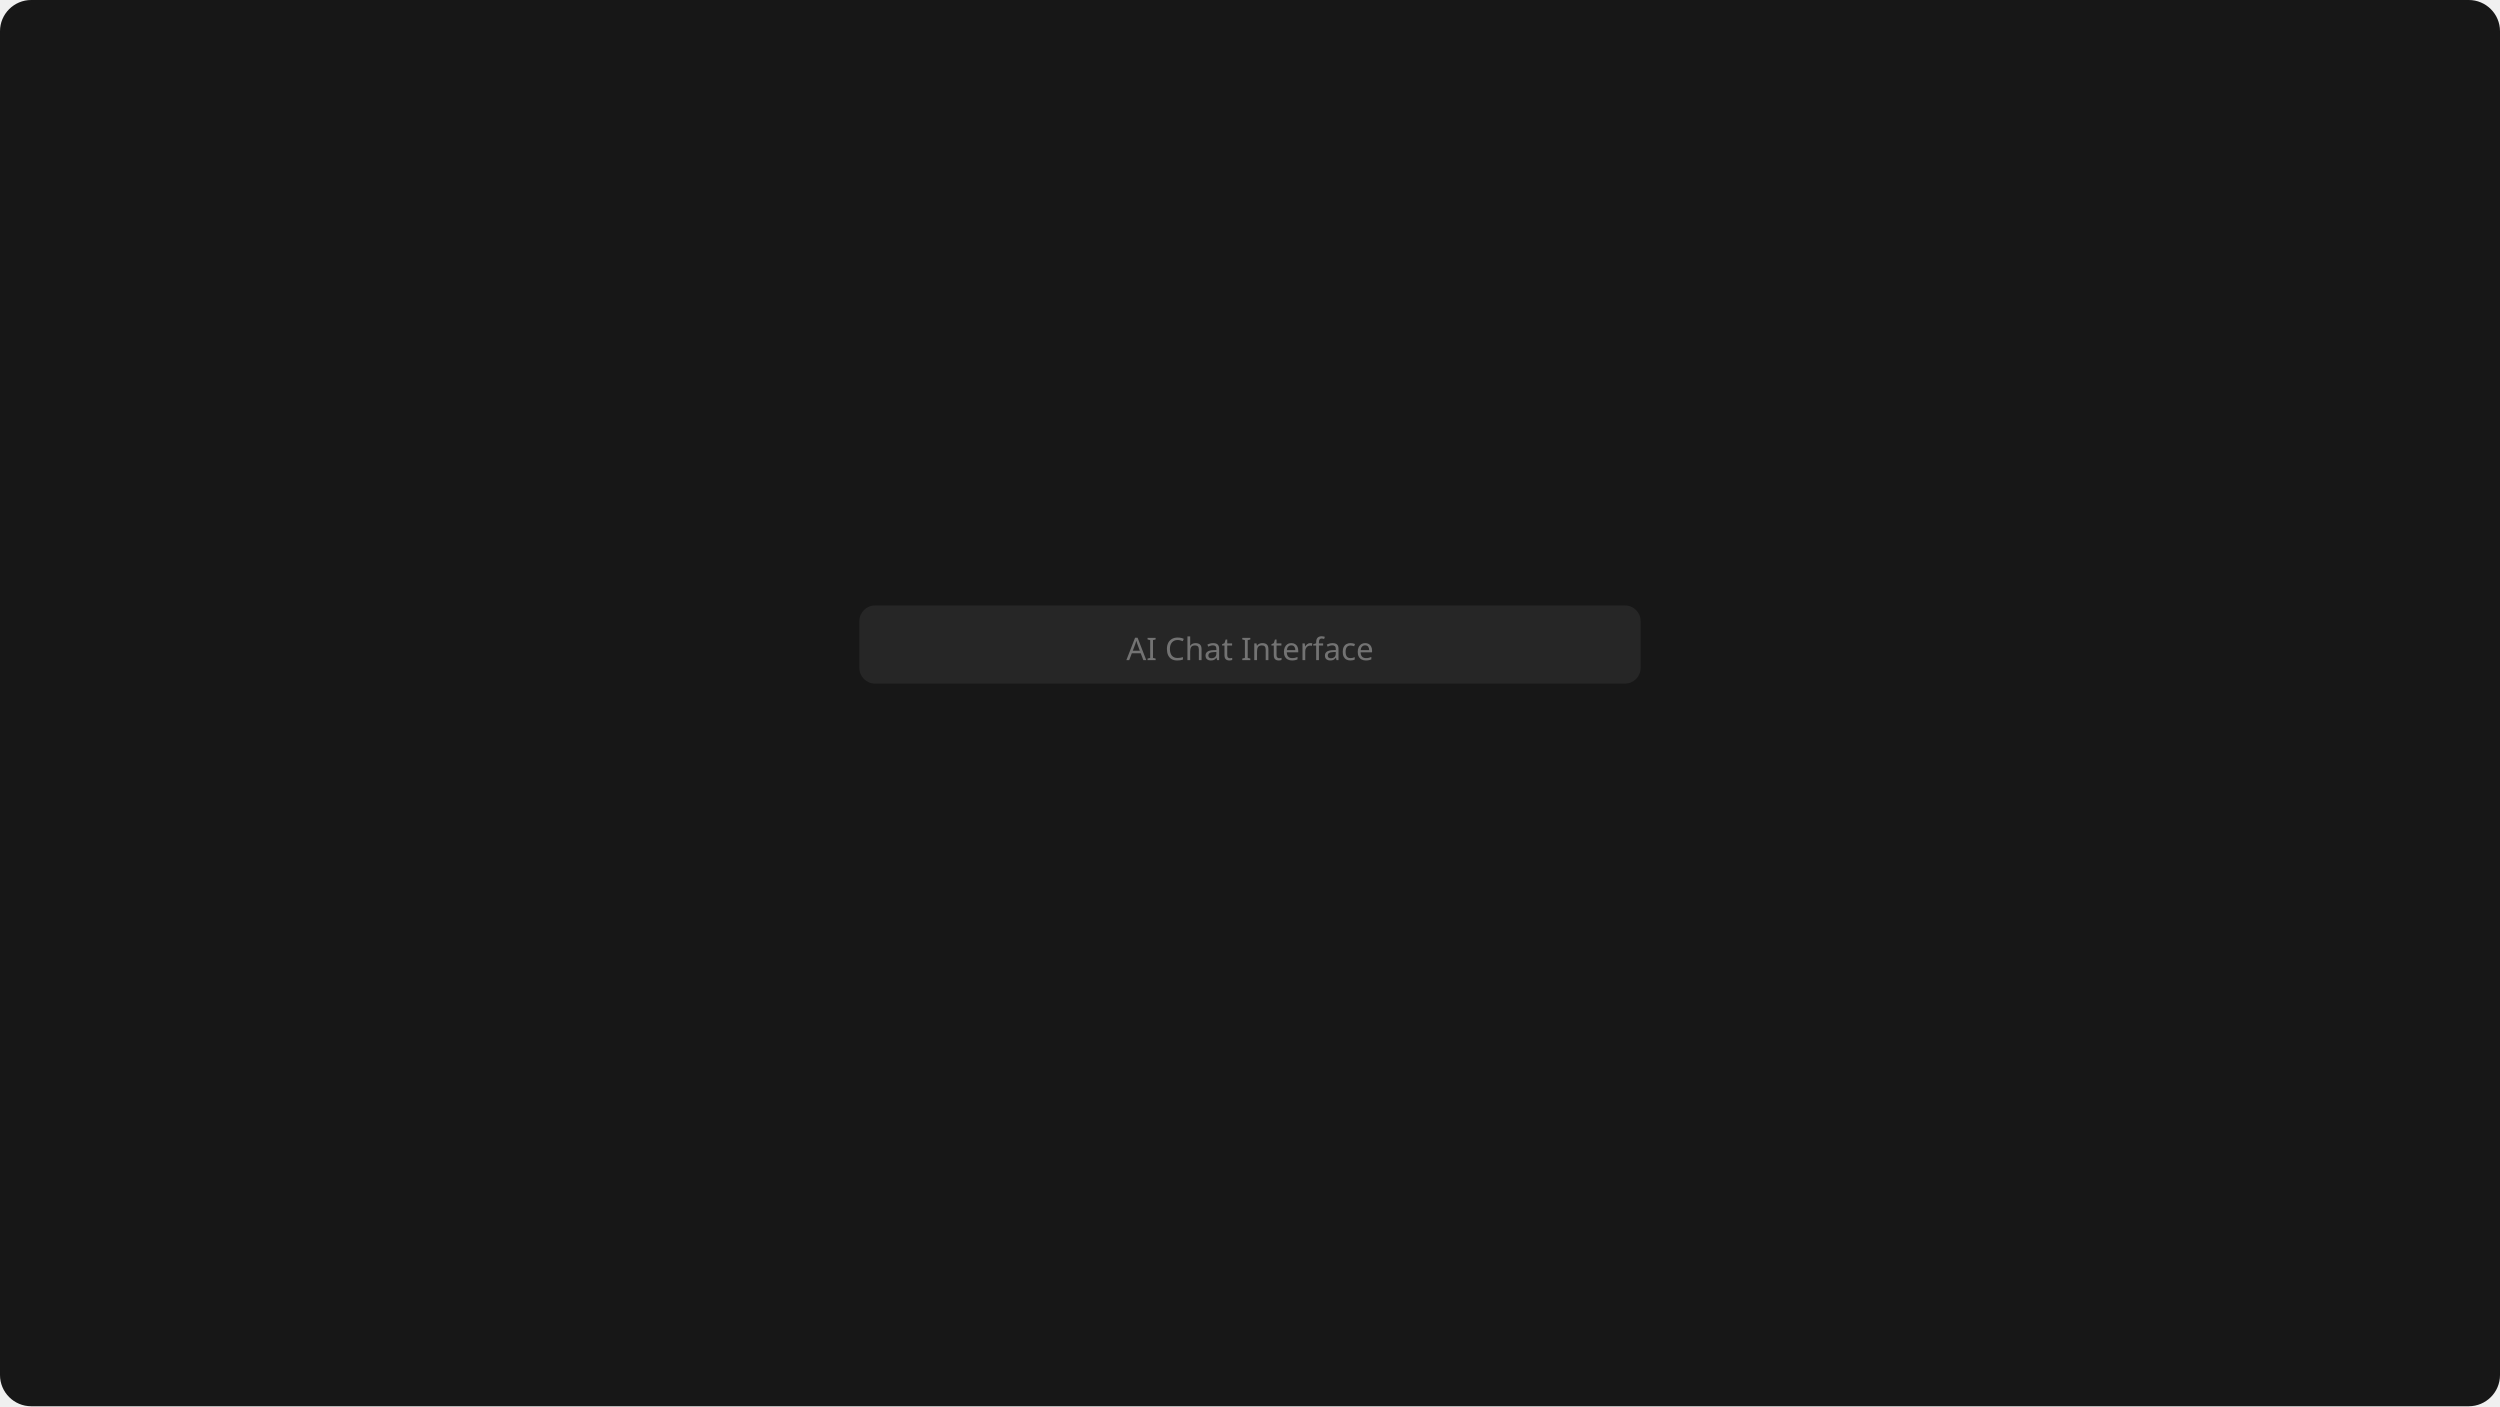
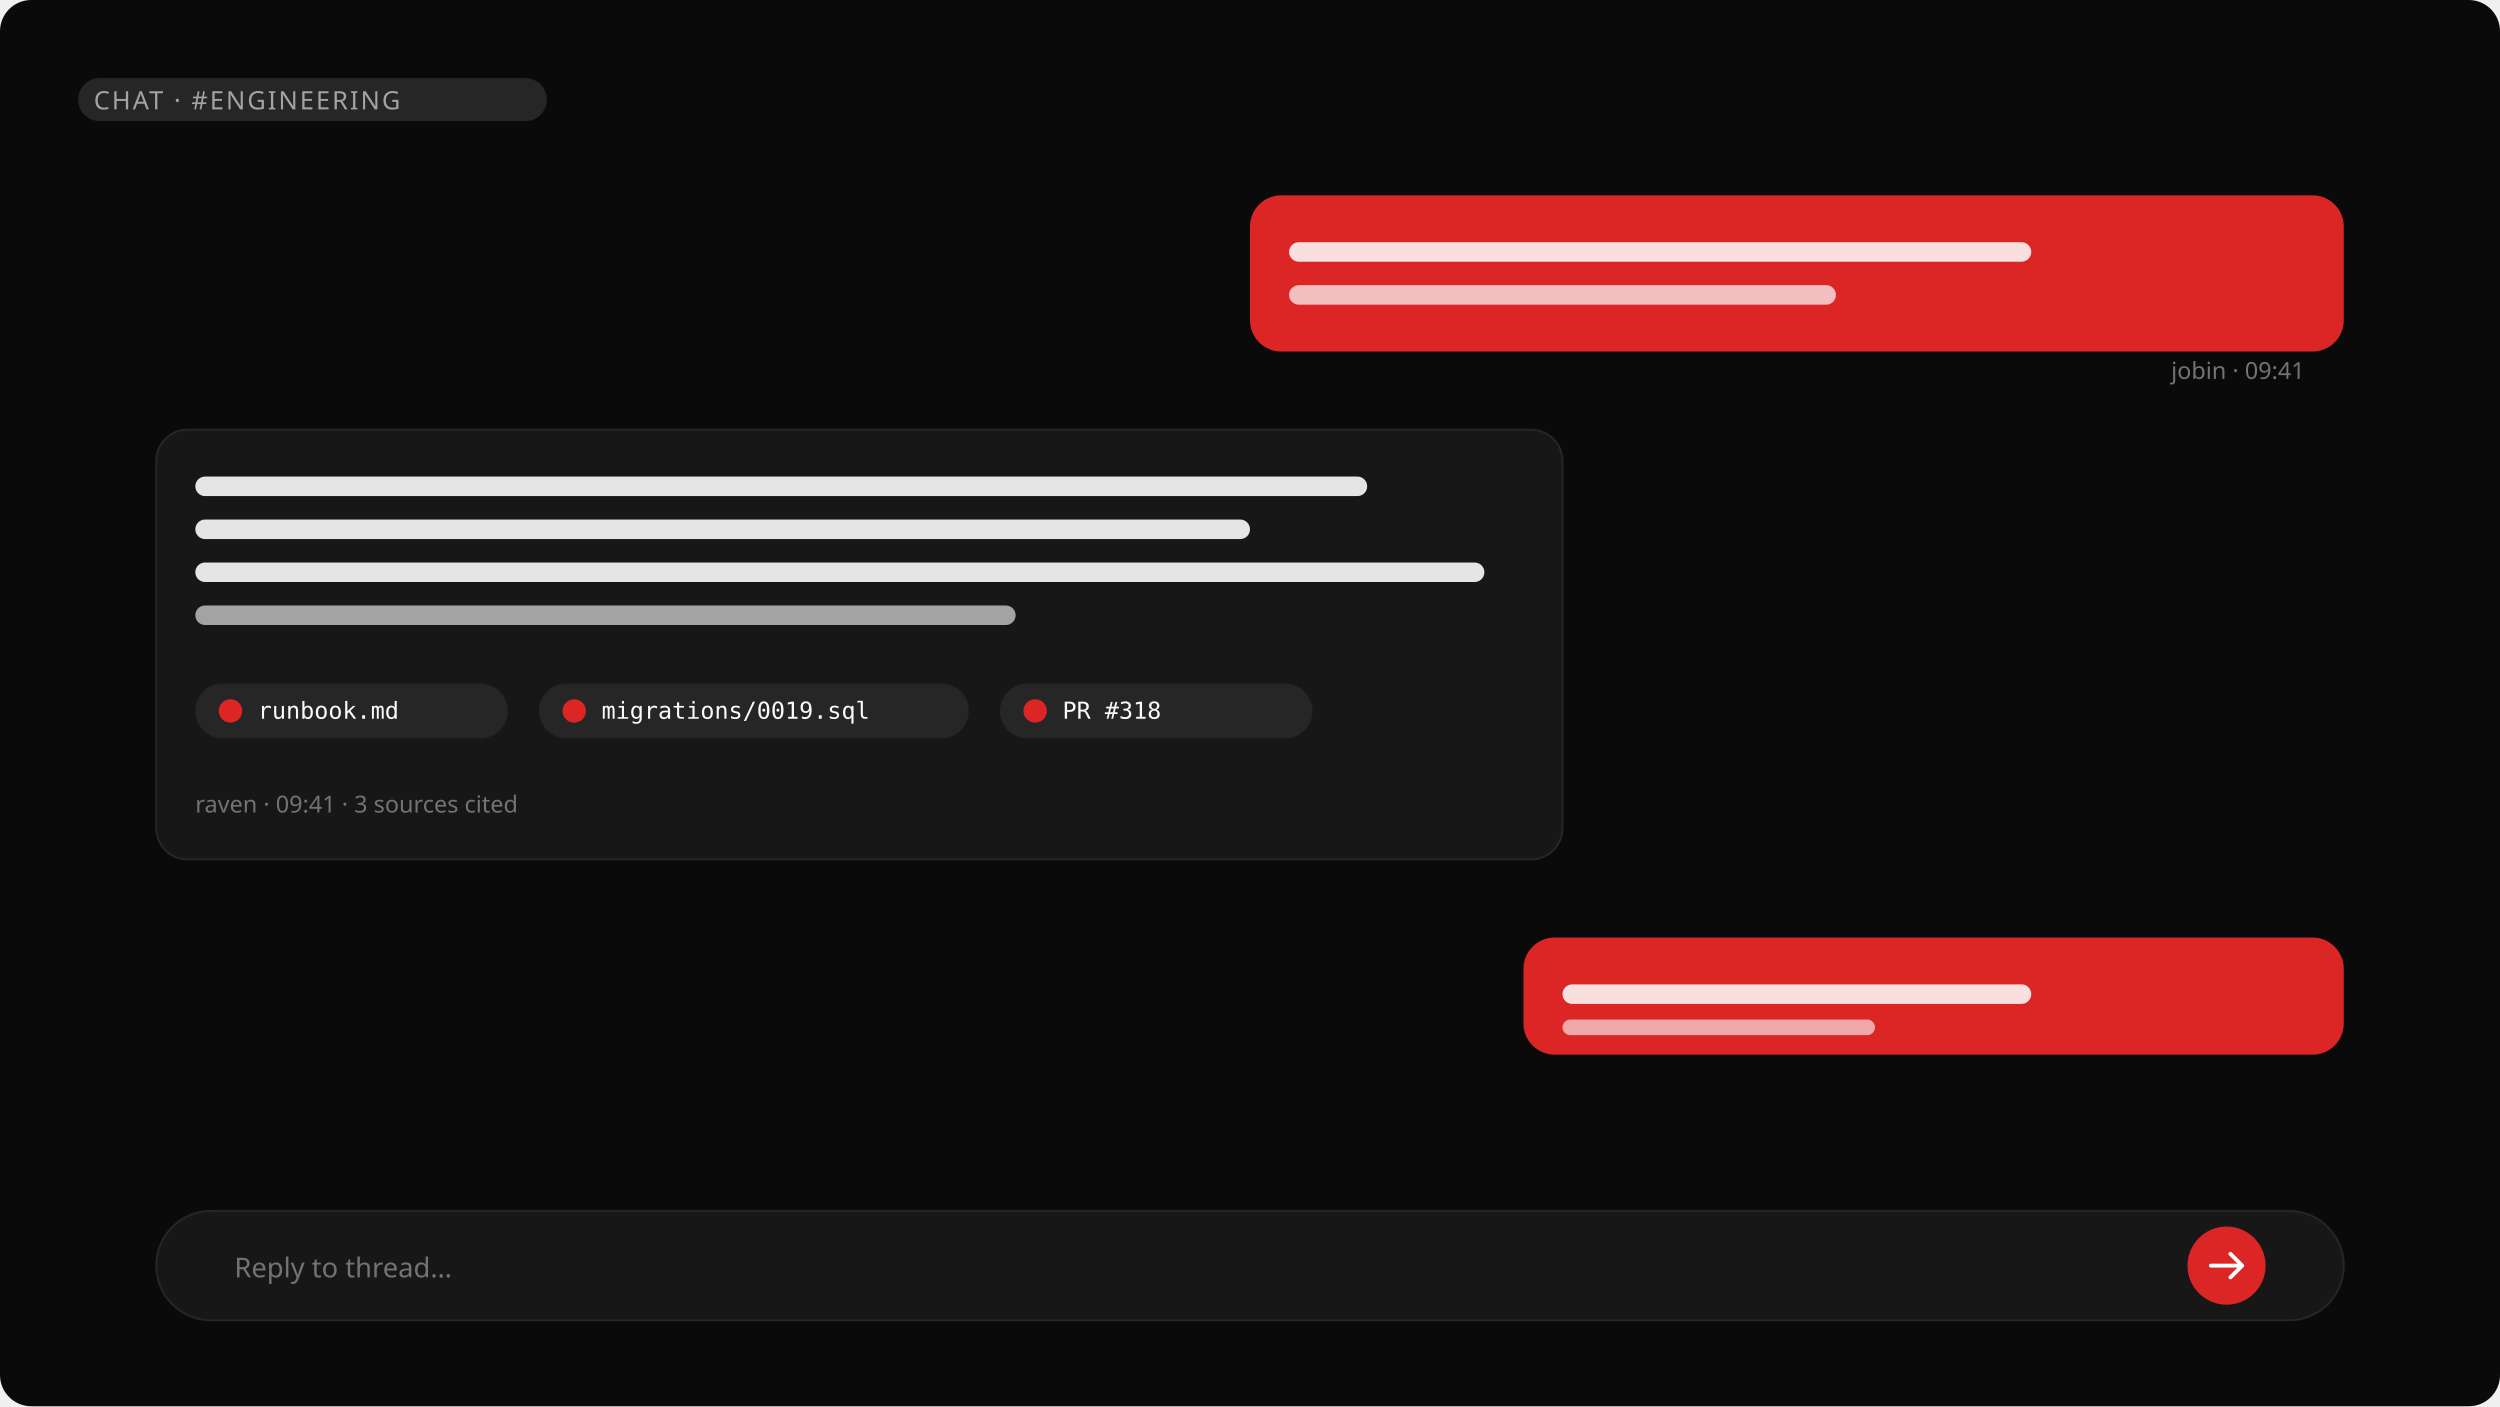
- <svg xmlns="http://www.w3.org/2000/svg" viewBox="0 0 1280 720" fill="none">
-   <rect width="1280" height="720" rx="16" fill="#171717" />
-   <rect x="440" y="310" width="400" height="40" rx="8" fill="#262626" />
-   <text x="640" y="338" font-family="system-ui" font-size="16" fill="#737373" text-anchor="middle">AI Chat Interface</text>
+ <svg xmlns="http://www.w3.org/2000/svg" viewBox="0 0 1280 720" fill="none" role="img" aria-label="Chat surface mockup">
+   <rect width="1280" height="720" rx="16" fill="#0a0a0a" />
+   <rect x="40" y="40" width="240" height="22" rx="11" fill="#262626" />
+   <text x="48" y="56" font-family="ui-sans-serif, system-ui, sans-serif" font-size="13" fill="#a3a3a3" letter-spacing="0.08em">CHAT  ·  #ENGINEERING</text>
+   <rect x="640" y="100" width="560" height="80" rx="16" fill="#dc2626" />
+   <rect x="660" y="124" width="380" height="10" rx="5" fill="#fff" opacity="0.85" />
+   <rect x="660" y="146" width="280" height="10" rx="5" fill="#fff" opacity="0.7" />
+   <text x="1180" y="194" text-anchor="end" font-family="ui-sans-serif, system-ui, sans-serif" font-size="12" fill="#737373">jobin · 09:41</text>
+   <rect x="80" y="220" width="720" height="220" rx="16" fill="#171717" stroke="#262626" stroke-width="1" />
+   <rect x="100" y="244" width="600" height="10" rx="5" fill="#e5e5e5" />
+   <rect x="100" y="266" width="540" height="10" rx="5" fill="#e5e5e5" />
+   <rect x="100" y="288" width="660" height="10" rx="5" fill="#e5e5e5" />
+   <rect x="100" y="310" width="420" height="10" rx="5" fill="#a3a3a3" />
+   <rect x="100" y="350" width="160" height="28" rx="14" fill="#262626" />
+   <circle cx="118" cy="364" r="6" fill="#dc2626" />
+   <text x="132" y="368" font-family="ui-monospace, monospace" font-size="12" fill="#fafafa">runbook.md</text>
+   <rect x="276" y="350" width="220" height="28" rx="14" fill="#262626" />
+   <circle cx="294" cy="364" r="6" fill="#dc2626" />
+   <text x="308" y="368" font-family="ui-monospace, monospace" font-size="12" fill="#fafafa">migrations/0019.sql</text>
+   <rect x="512" y="350" width="160" height="28" rx="14" fill="#262626" />
+   <circle cx="530" cy="364" r="6" fill="#dc2626" />
+   <text x="544" y="368" font-family="ui-monospace, monospace" font-size="12" fill="#fafafa">PR #318</text>
+   <text x="100" y="416" font-family="ui-sans-serif, system-ui, sans-serif" font-size="12" fill="#737373">raven · 09:41 · 3 sources cited</text>
+   <rect x="780" y="480" width="420" height="60" rx="16" fill="#dc2626" />
+   <rect x="800" y="504" width="240" height="10" rx="5" fill="#fff" opacity="0.85" />
+   <rect x="800" y="522" width="160" height="8" rx="4" fill="#fff" opacity="0.6" />
+   <rect x="80" y="620" width="1120" height="56" rx="28" fill="#171717" stroke="#262626" stroke-width="1" />
+   <text x="120" y="654" font-family="ui-sans-serif, system-ui, sans-serif" font-size="14" fill="#737373">Reply to thread…</text>
+   <circle cx="1140" cy="648" r="20" fill="#dc2626" />
+   <path d="M1132 648 L1148 648 M1142 642 L1148 648 L1142 654" stroke="#fff" stroke-width="2" fill="none" stroke-linecap="round" stroke-linejoin="round" />
</svg>
